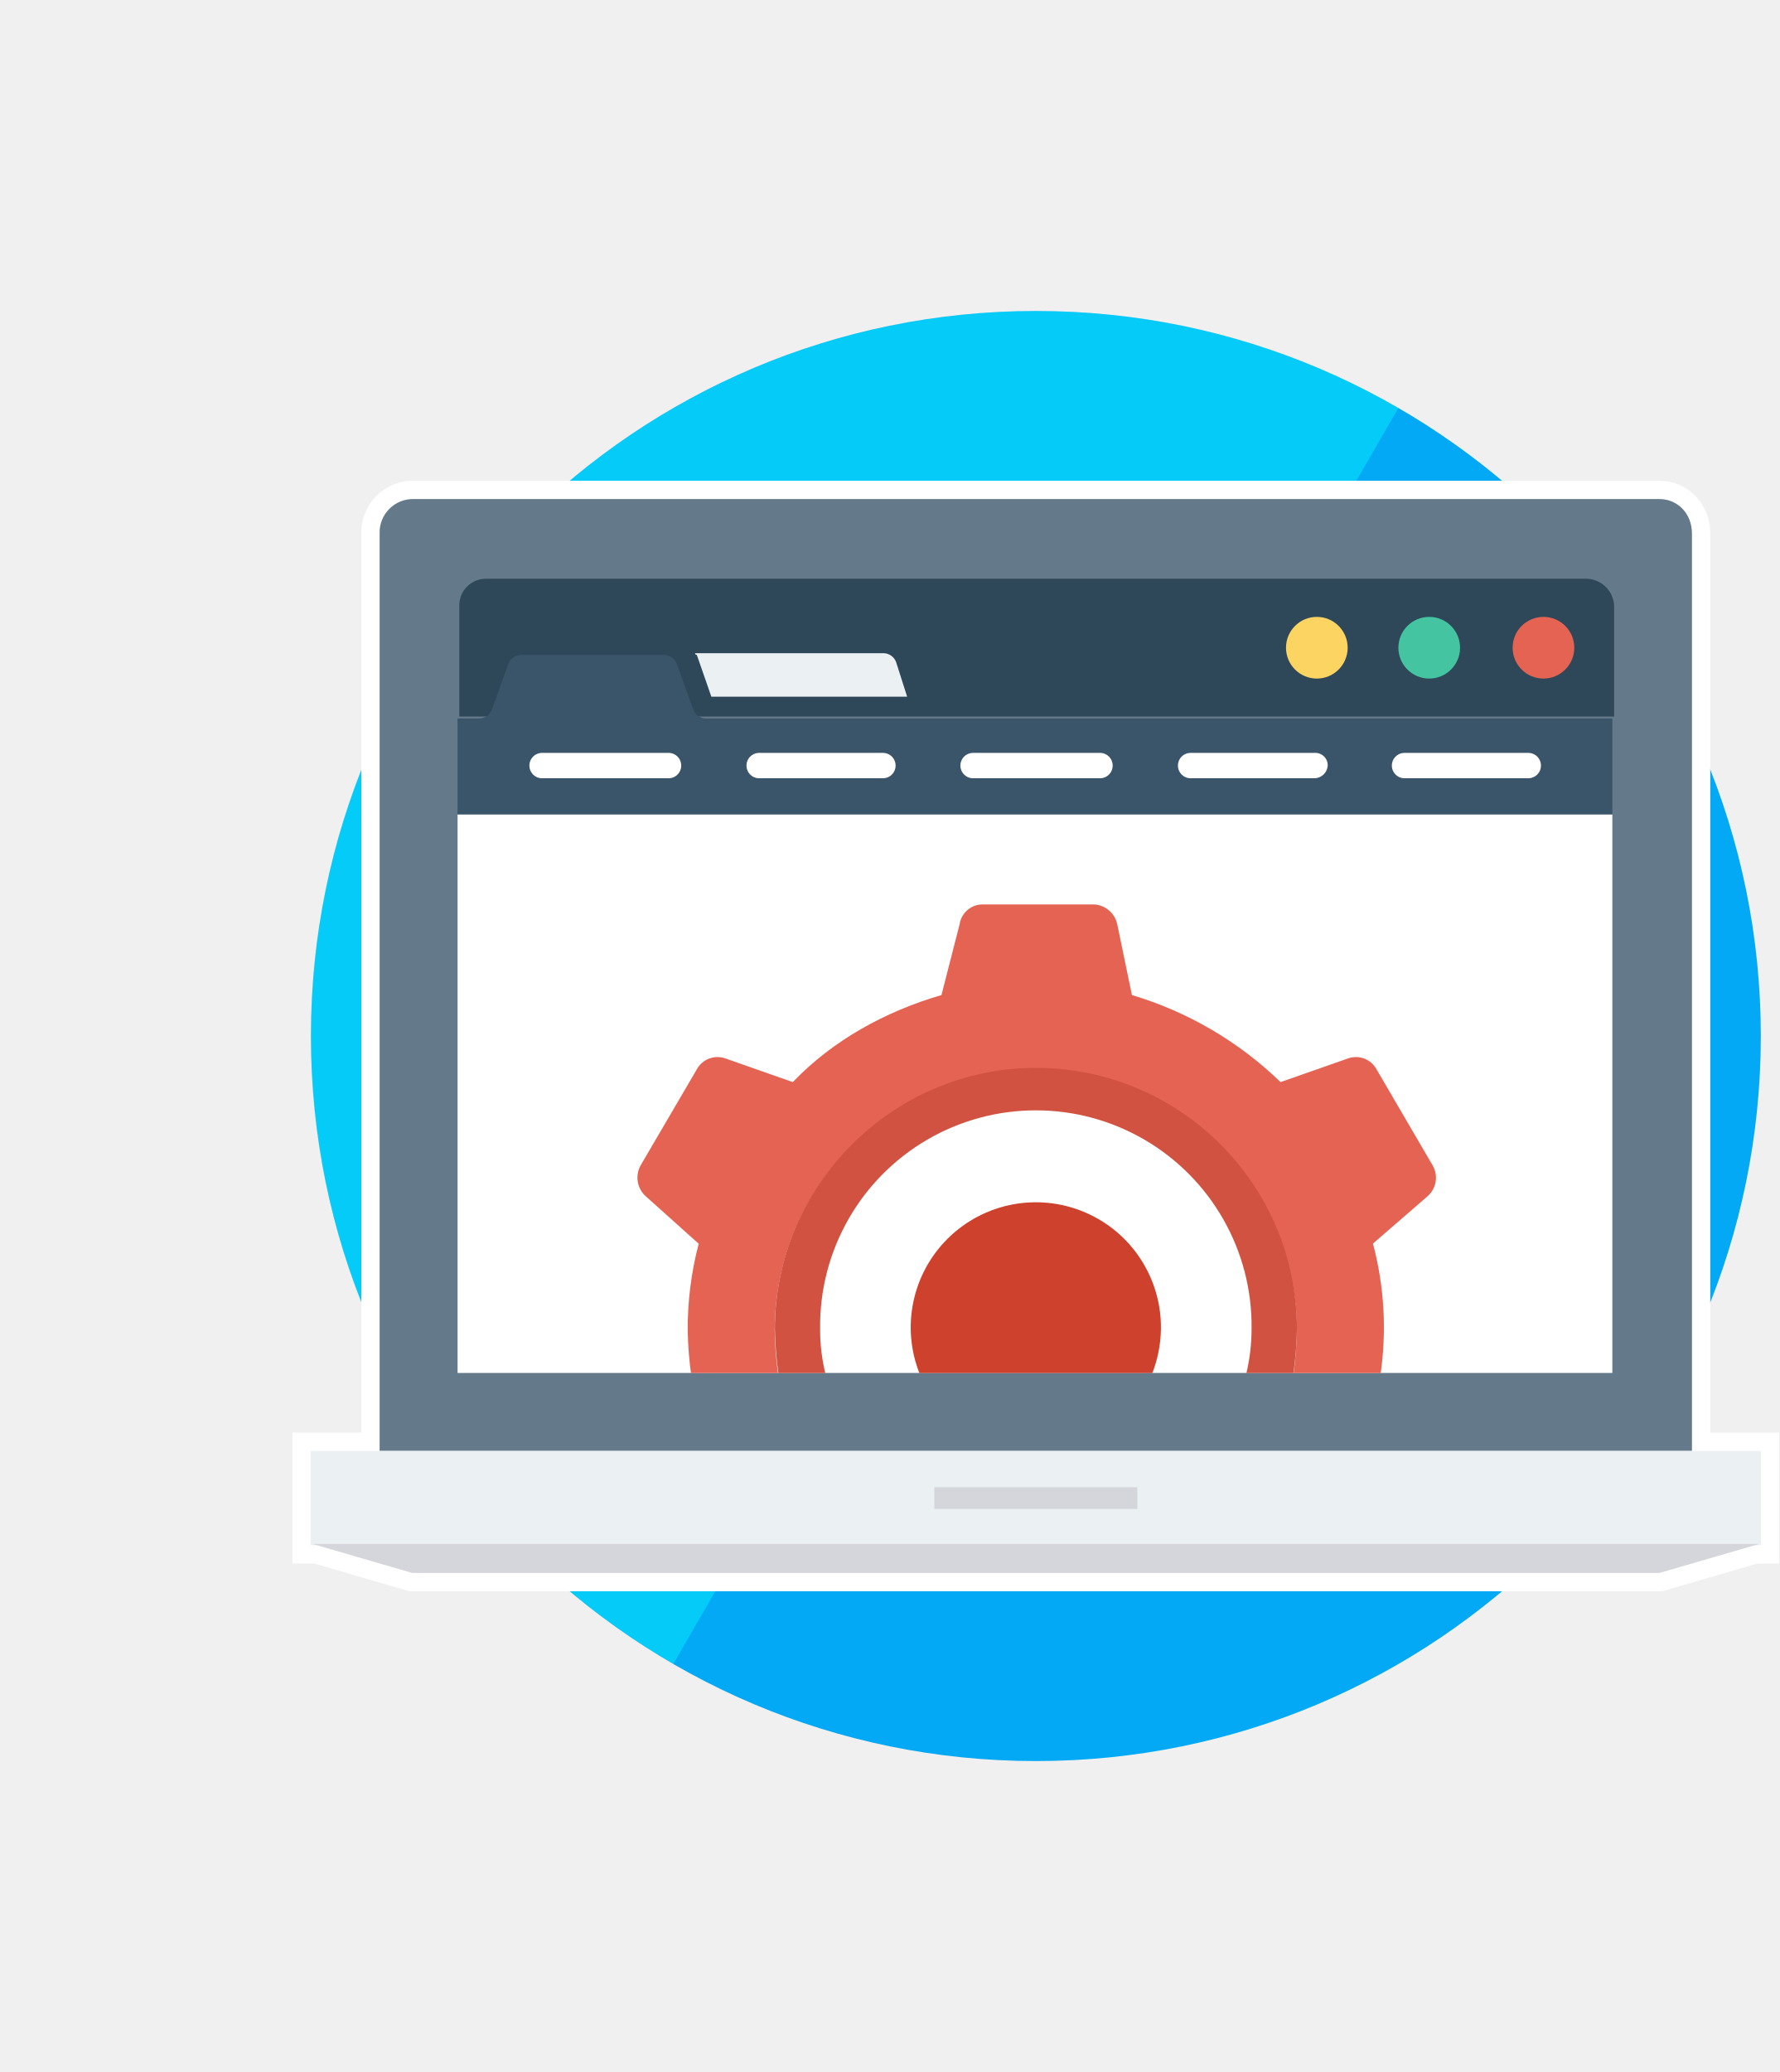
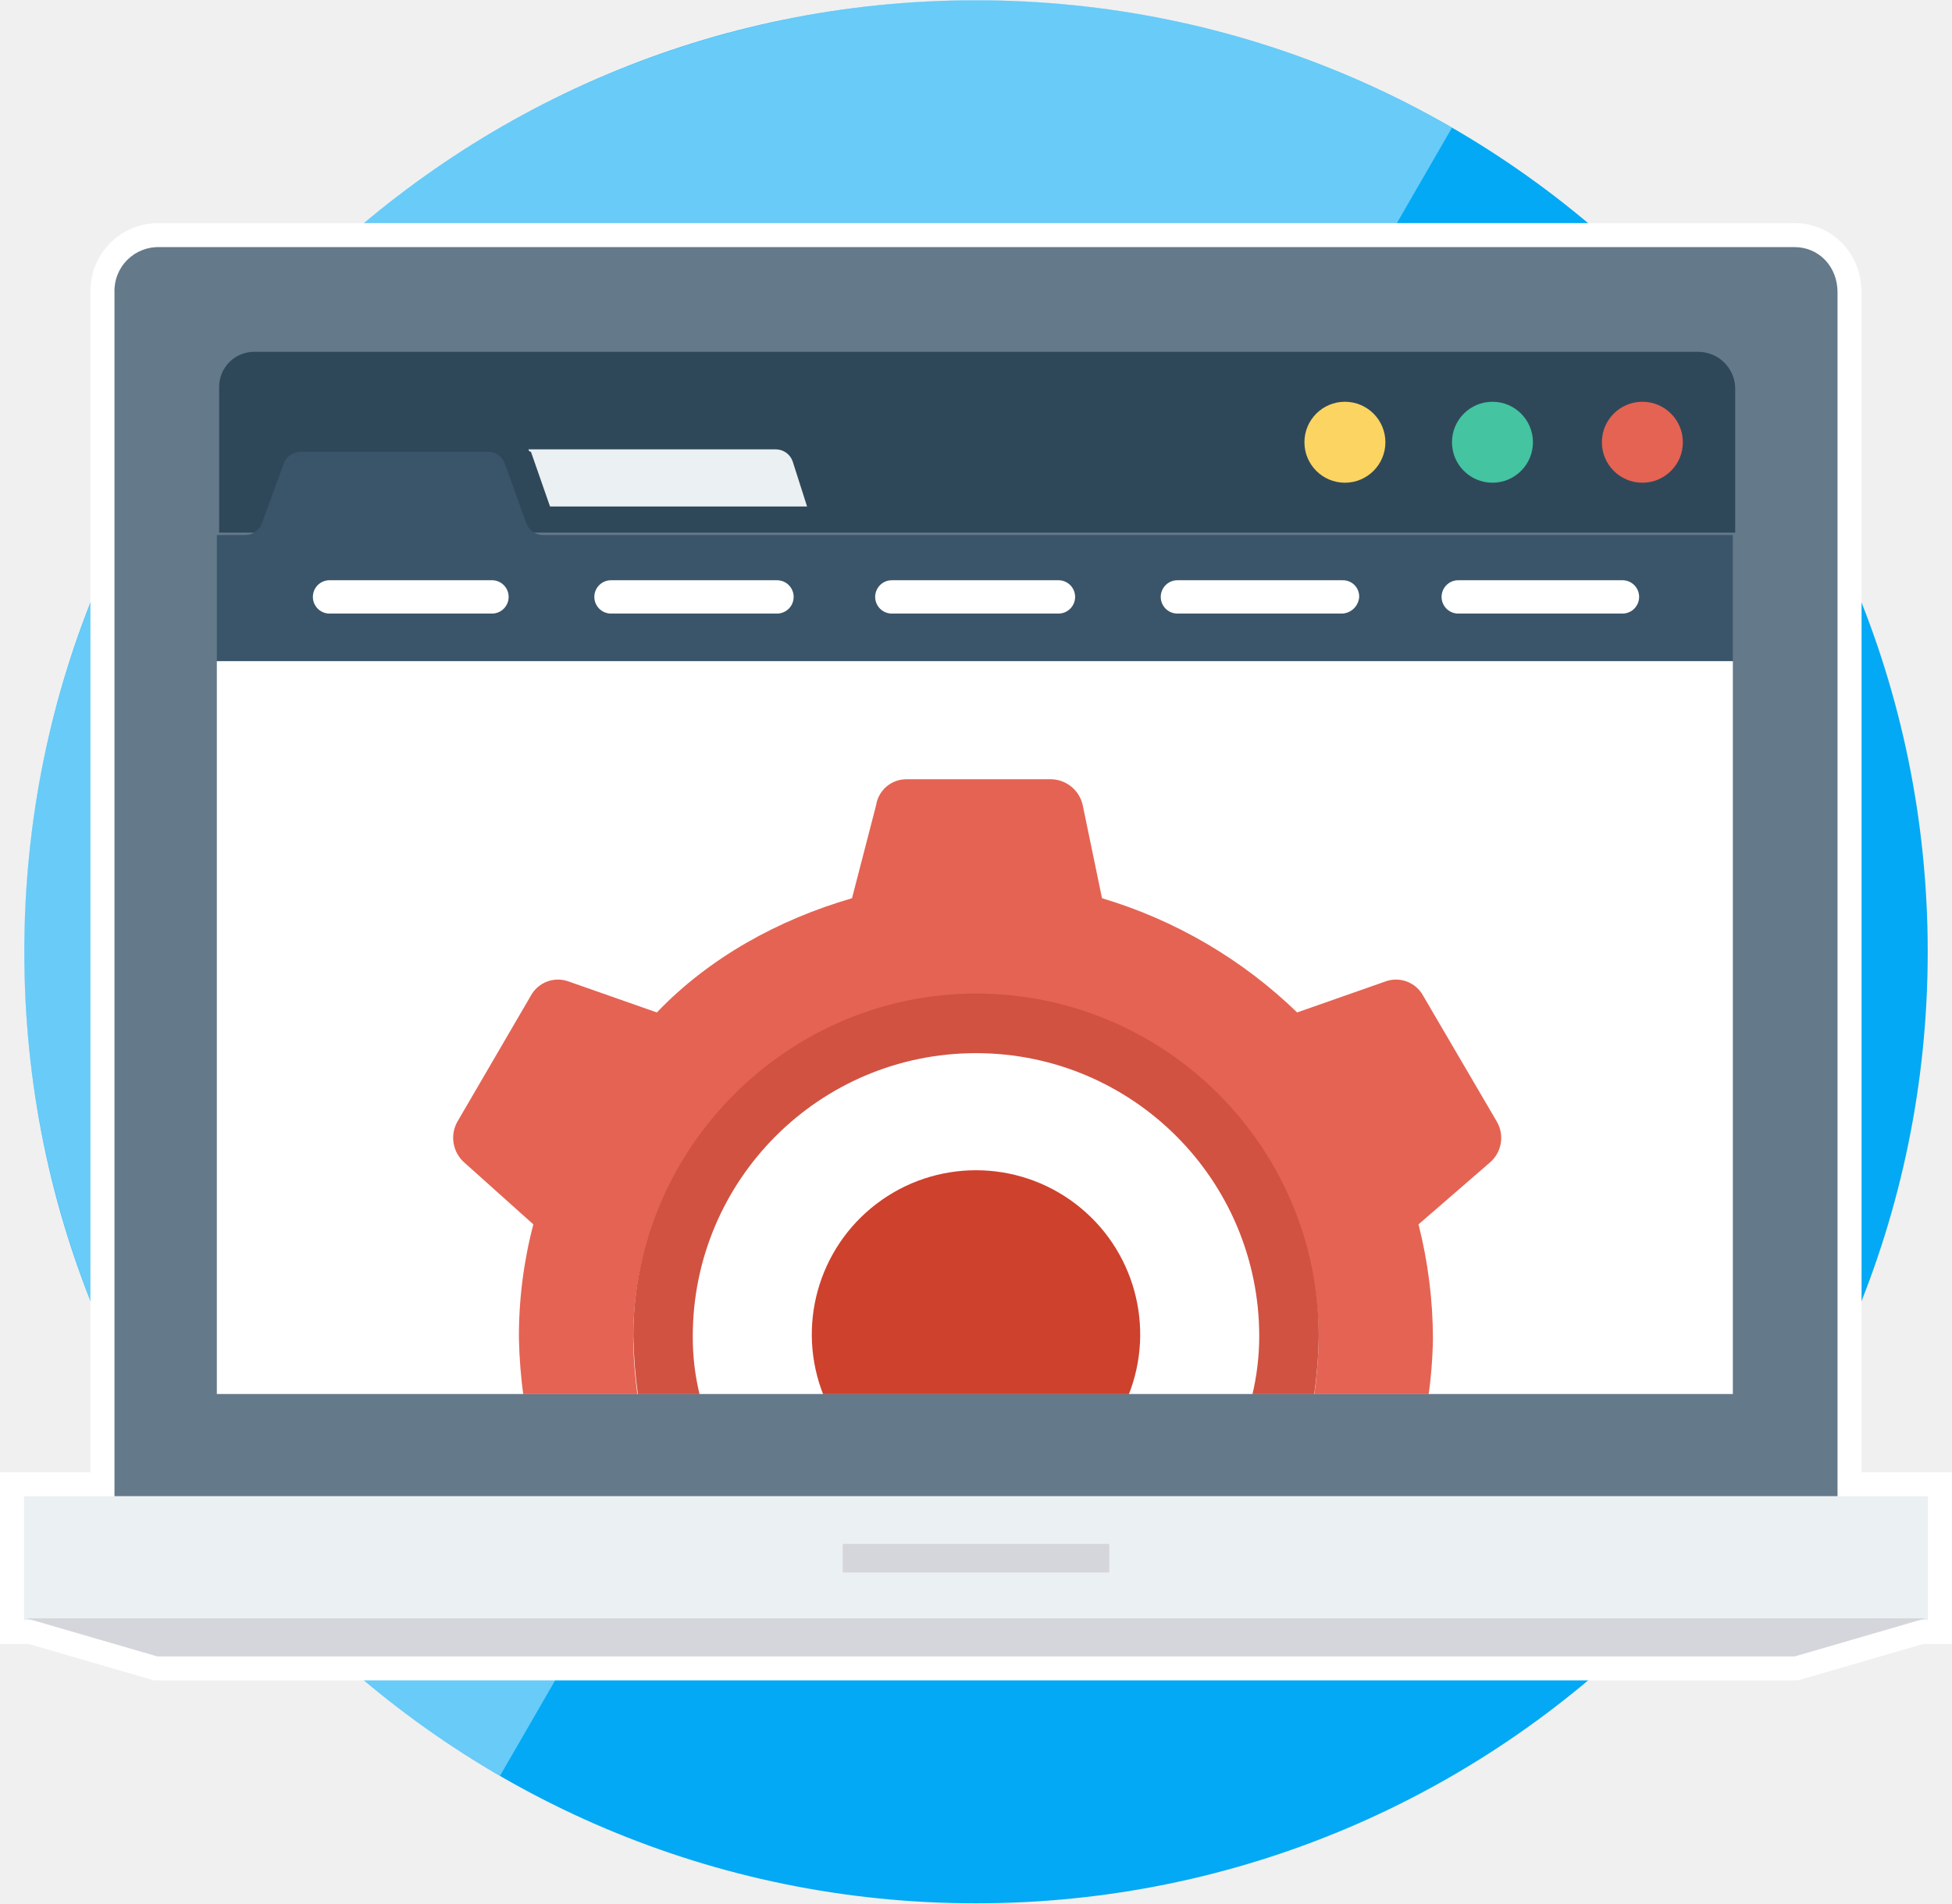
- <svg xmlns="http://www.w3.org/2000/svg" viewBox="0 0 485.85 565.69">
+ <svg xmlns="http://www.w3.org/2000/svg" viewBox="0 0 406 395.95">
  <defs>
-     <style>.a{fill:none;}.b{isolation:isolate;}.c{fill:#03a9f4;}.d{opacity:0.4;mix-blend-mode:overlay;}.e{clip-path:url(#a);}.f,.g{fill:#fff;}.g{stroke:#fff;stroke-miterlimit:10;stroke-width:10px;}.h{fill:#64798a;}.i{fill:#ebf0f3;}.j{fill:#d5d6db;}.k{fill:#2f4859;}.l{fill:#fcd462;}.m{fill:#44c4a1;}.n{fill:#e56353;}.o{fill:#3a556a;}.p{clip-path:url(#b);}.q{fill:#d15241;}.r{fill:#ce412d;}</style>
+     <style>.a{fill:none;}.b{fill:#03a9f4;}.c,.d,.m{fill:#fff;}.c{opacity:0.4;}.d{stroke:#fff;stroke-miterlimit:10;stroke-width:10px;}.e{fill:#64798a;}.f{fill:#ebf0f3;}.g{fill:#d5d6db;}.h{fill:#2f4859;}.i{fill:#fcd462;}.j{fill:#44c4a1;}.k{fill:#e56353;}.l{fill:#3a556a;}.n{clip-path:url(#a);}.o{fill:#d15241;}.p{fill:#ce412d;}</style>
    <clipPath id="a">
-       <circle class="a" cx="282.85" cy="282.85" r="197.95" />
-     </clipPath>
-     <clipPath id="b">
-       <rect class="a" x="144.92" y="227.64" width="277.54" height="147.23" />
+       <rect class="a" x="65.08" y="142.79" width="277.54" height="147.23" />
    </clipPath>
  </defs>
-   <g class="b">
-     <circle class="c" cx="282.85" cy="282.85" r="197.95" />
-     <g class="d">
-       <g class="e">
-         <polygon class="f" points="446.15 0 119.54 565.69 0 119.54 446.15 0" />
-       </g>
-     </g>
-     <path class="g" d="M480.85,396.13H462V145.66c0-5.45-4-9.41-8.91-9.41H113.06a9.1,9.1,0,0,0-9.4,9.41V396.13H84.85v25.74h1.7l26,7.57H453.13l26-7.57h1.71Z" />
-     <path class="h" d="M462,145.66V396.13H103.66V145.66a9.1,9.1,0,0,1,9.4-9.41H453.13C458.08,136.25,462,140.21,462,145.66Z" />
-     <rect class="i" x="84.85" y="396.13" width="396" height="25.74" />
-     <polygon class="j" points="480.35 421.52 85.34 421.52 112.57 429.44 453.13 429.44 480.35 421.52" />
-     <rect class="j" x="255.13" y="406.03" width="55.44" height="5.94" />
-     <path class="k" d="M432.83,158h-300a7.29,7.29,0,0,0-7.42,7.43v30.19H440.75V165.46A7.73,7.73,0,0,0,432.83,158Z" />
-     <circle class="l" cx="359.57" cy="176.84" r="8.42" />
-     <circle class="m" cx="390.26" cy="176.84" r="8.42" />
-     <circle class="n" cx="421.45" cy="176.84" r="8.42" />
-     <path class="i" d="M194.24,190.21H247.7l-3-9.41a3.72,3.72,0,0,0-3.46-2.47H189.79a.48.48,0,0,0,.49.49Z" />
-     <path class="o" d="M440.75,196.15h-248a3.73,3.73,0,0,1-3.47-2.48l-4.45-12.37a3.73,3.73,0,0,0-3.47-2.48h-39.1a3.73,3.73,0,0,0-3.47,2.48l-4.45,12.37a3.73,3.73,0,0,1-3.47,2.48h-5.94v26.23H440.26V196.15Z" />
-     <path class="f" d="M182.36,212.48H148.21a3.47,3.47,0,1,1,0-6.93h34.15a3.47,3.47,0,1,1,0,6.93Z" />
-     <path class="f" d="M241.27,212.48H207.11a3.47,3.47,0,0,1,0-6.93h34.16a3.47,3.47,0,0,1,0,6.93Z" />
-     <path class="f" d="M300.17,212.48H265.52a3.47,3.47,0,0,1,0-6.93h34.65a3.47,3.47,0,1,1,0,6.93Z" />
-     <path class="f" d="M359.08,212.48H324.92a3.47,3.47,0,0,1,0-6.93h34.16a3.38,3.38,0,0,1,3.46,3.47A3.71,3.71,0,0,1,359.08,212.48Z" />
-     <path class="f" d="M417.49,212.48H383.33a3.47,3.47,0,0,1,0-6.93h34.16a3.47,3.47,0,0,1,0,6.93Z" />
-     <rect class="f" x="124.94" y="222.38" width="315.32" height="152.46" />
-     <g class="p">
-       <path class="n" d="M190.78,339.56a91.84,91.84,0,0,0-3,23.76,103.09,103.09,0,0,0,1,12.37h23.76a95.53,95.53,0,0,1-1-12.37A71.29,71.29,0,0,1,282.85,292c39.1,0,71.28,32.17,71.28,71.28a105.19,105.19,0,0,1-1,12.37H376.9a89.21,89.21,0,0,0-2-36.13l14.85-12.87a6.74,6.74,0,0,0,1.48-8.42L375.91,292a6.43,6.43,0,0,0-7.92-3l-18.32,6.43a99,99,0,0,0-40.59-23.76l-4-19.3a6.85,6.85,0,0,0-6.43-5.45h-30.2a6.36,6.36,0,0,0-6.43,5.45l-4.95,19.3c-15.35,4.46-29.7,12.38-40.59,23.76l-18.32-6.43a6.43,6.43,0,0,0-7.92,3l-15.35,26.23a6.86,6.86,0,0,0,1.49,8.42Z" />
-       <path class="q" d="M225.43,375.2a50,50,0,0,1-1.49-12.38,58.91,58.91,0,1,1,117.81,0,53,53,0,0,1-1.48,12.38h12.87a97.65,97.65,0,0,0,1-12.38,71.3,71.3,0,0,0-71.28-71.28c-39.11,0-71.28,32.17-71.28,71.28a103.42,103.42,0,0,0,1,12.38Z" />
-       <path class="r" d="M314.53,375.2A34.66,34.66,0,0,0,317,362.82a34.16,34.16,0,1,0-65.83,12.38Z" />
-     </g>
+   <circle class="b" cx="203" cy="198" r="197.95" />
+   <path class="c" d="M151.77,6.79C46.17,35.09-16.5,143.63,11.79,249.23A197.36,197.36,0,0,0,104,369.43L302,26.57A197.37,197.37,0,0,0,151.77,6.79Z" />
+   <path class="d" d="M401,311.28H382.19V60.81c0-5.44-4-9.4-8.91-9.4H33.21a9.1,9.1,0,0,0-9.4,9.4V311.28H5V337H6.7l26,7.57H373.28l26-7.57H401Z" />
+   <path class="e" d="M382.19,60.81V311.28H23.81V60.81a9.1,9.1,0,0,1,9.4-9.4H373.28C378.23,51.41,382.19,55.37,382.19,60.81Z" />
+   <rect class="f" x="5" y="311.28" width="396" height="25.74" />
+   <polygon class="g" points="400.5 336.67 5.5 336.67 32.72 344.59 373.28 344.59 400.5 336.67" />
+   <rect class="g" x="175.28" y="321.18" width="55.44" height="5.94" />
+   <path class="h" d="M353,73.19H53a7.28,7.28,0,0,0-7.42,7.42v30.2H360.91V80.61A7.72,7.72,0,0,0,353,73.19Z" />
+   <circle class="i" cx="279.73" cy="92" r="8.42" />
+   <circle class="j" cx="310.42" cy="92" r="8.42" />
+   <circle class="k" cx="341.6" cy="92" r="8.42" />
+   <path class="f" d="M114.4,105.36h53.46l-3-9.4a3.73,3.73,0,0,0-3.47-2.48H109.94a.48.48,0,0,0,.49.5Z" />
+   <path class="l" d="M360.91,111.3h-248a3.72,3.72,0,0,1-3.46-2.47L105,96.45A3.72,3.72,0,0,0,101.53,94H62.42A3.72,3.72,0,0,0,59,96.45L54.5,108.83A3.72,3.72,0,0,1,51,111.3H45.1v26.24H360.41V111.3Z" />
+   <path class="m" d="M102.52,127.64H68.36a3.47,3.47,0,0,1,0-6.93h34.15a3.47,3.47,0,0,1,0,6.93Z" />
+   <path class="m" d="M161.42,127.64H127.27a3.47,3.47,0,1,1,0-6.93h34.15a3.47,3.47,0,1,1,0,6.93Z" />
+   <path class="m" d="M220.33,127.64H185.68a3.47,3.47,0,1,1,0-6.93h34.65a3.47,3.47,0,0,1,0,6.93Z" />
+   <path class="m" d="M279.23,127.64H245.08a3.47,3.47,0,1,1,0-6.93h34.15a3.38,3.38,0,0,1,3.47,3.46A3.72,3.72,0,0,1,279.23,127.64Z" />
+   <path class="m" d="M337.64,127.64H303.49a3.47,3.47,0,1,1,0-6.93h34.15a3.47,3.47,0,0,1,0,6.93Z" />
+   <rect class="m" x="45.1" y="137.54" width="315.32" height="152.46" />
+   <g class="n">
+     <path class="k" d="M110.93,254.71a91.84,91.84,0,0,0-3,23.76,105.19,105.19,0,0,0,1,12.37h23.76a97.33,97.33,0,0,1-1-12.37A71.3,71.3,0,0,1,203,207.19c39.11,0,71.28,32.17,71.28,71.28a103.09,103.09,0,0,1-1,12.37h23.76a95.53,95.53,0,0,0,1-12.37,97.64,97.64,0,0,0-3-23.76l14.85-12.87a6.75,6.75,0,0,0,1.49-8.42l-15.35-26.23a6.43,6.43,0,0,0-7.92-3l-18.31,6.43a99.15,99.15,0,0,0-40.59-23.76l-4-19.3a6.87,6.87,0,0,0-6.44-5.45H188.65a6.38,6.38,0,0,0-6.44,5.45l-5,19.3c-15.35,4.46-29.7,12.38-40.59,23.76l-18.32-6.43a6.43,6.43,0,0,0-7.92,3L95.09,233.42a6.86,6.86,0,0,0,1.48,8.42Z" />
+     <path class="o" d="M145.58,290.35A49.88,49.88,0,0,1,144.09,278a58.91,58.91,0,0,1,117.82,0,52.91,52.91,0,0,1-1.49,12.38h12.87a97.35,97.35,0,0,0,1-12.38A71.29,71.29,0,0,0,203,206.69c-39.11,0-71.28,32.18-71.28,71.28a103.25,103.25,0,0,0,1,12.38Z" />
+     <path class="p" d="M234.68,290.35a34.15,34.15,0,1,0-63.36,0Z" />
  </g>
</svg>
